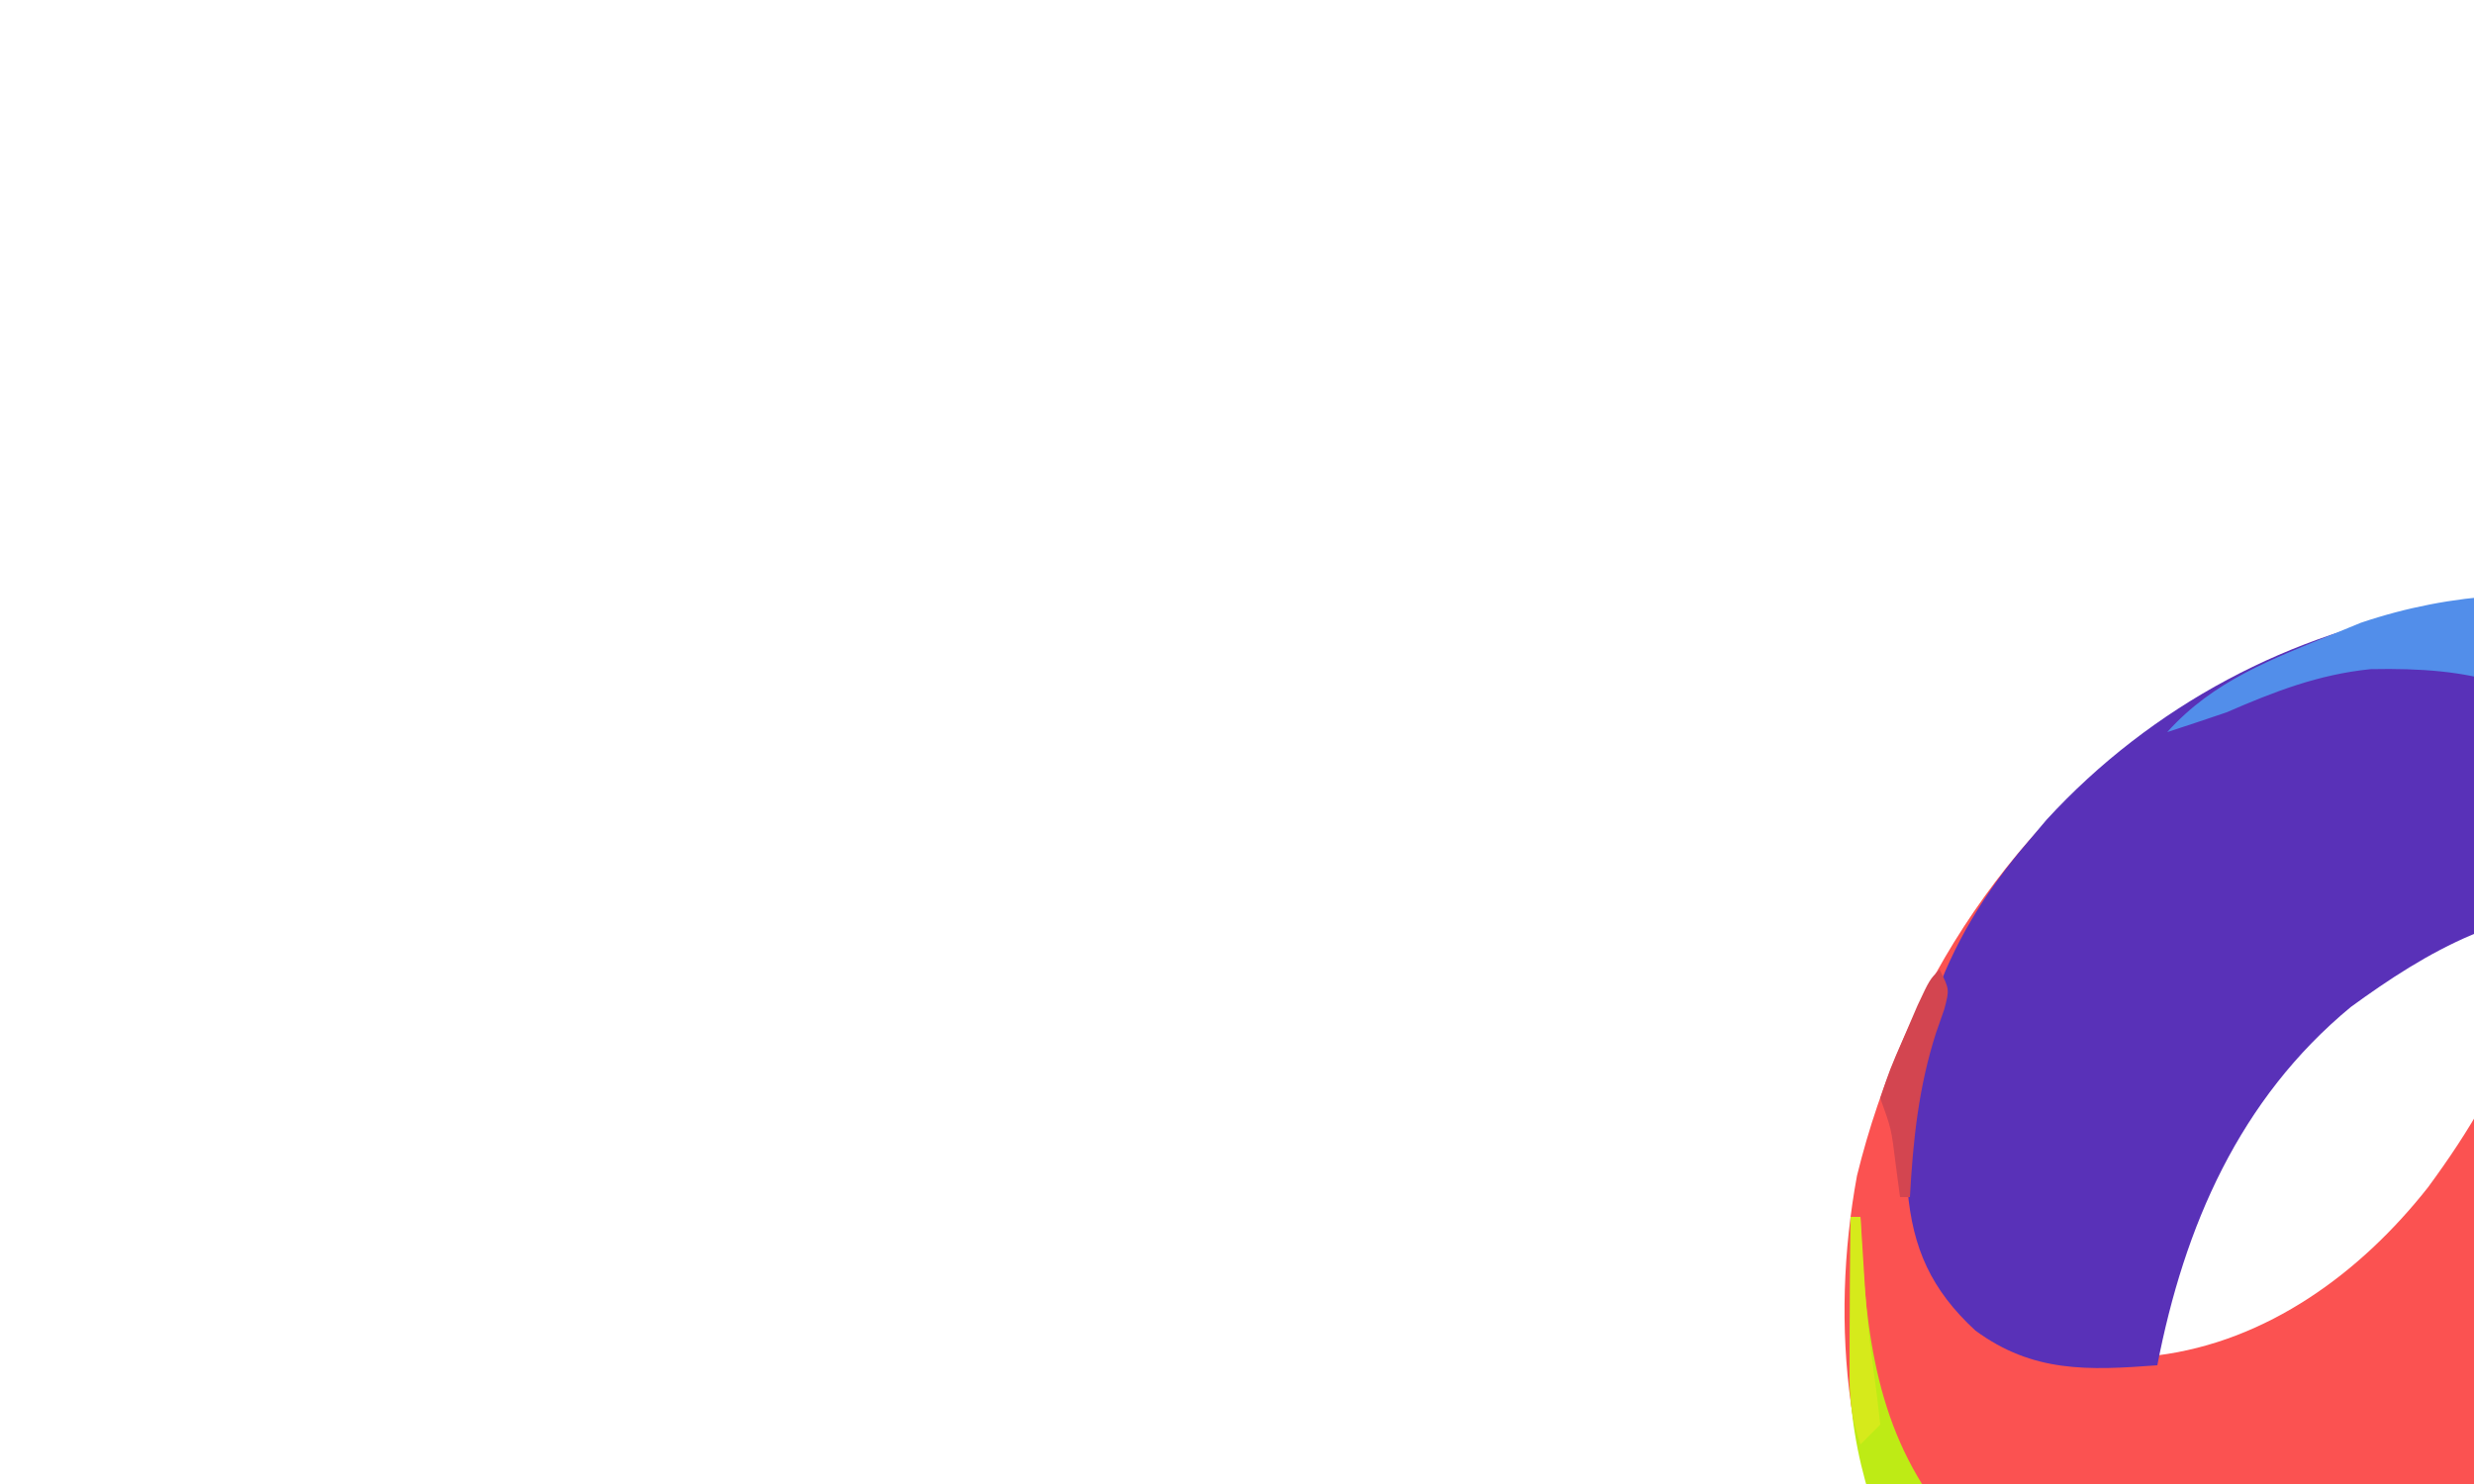
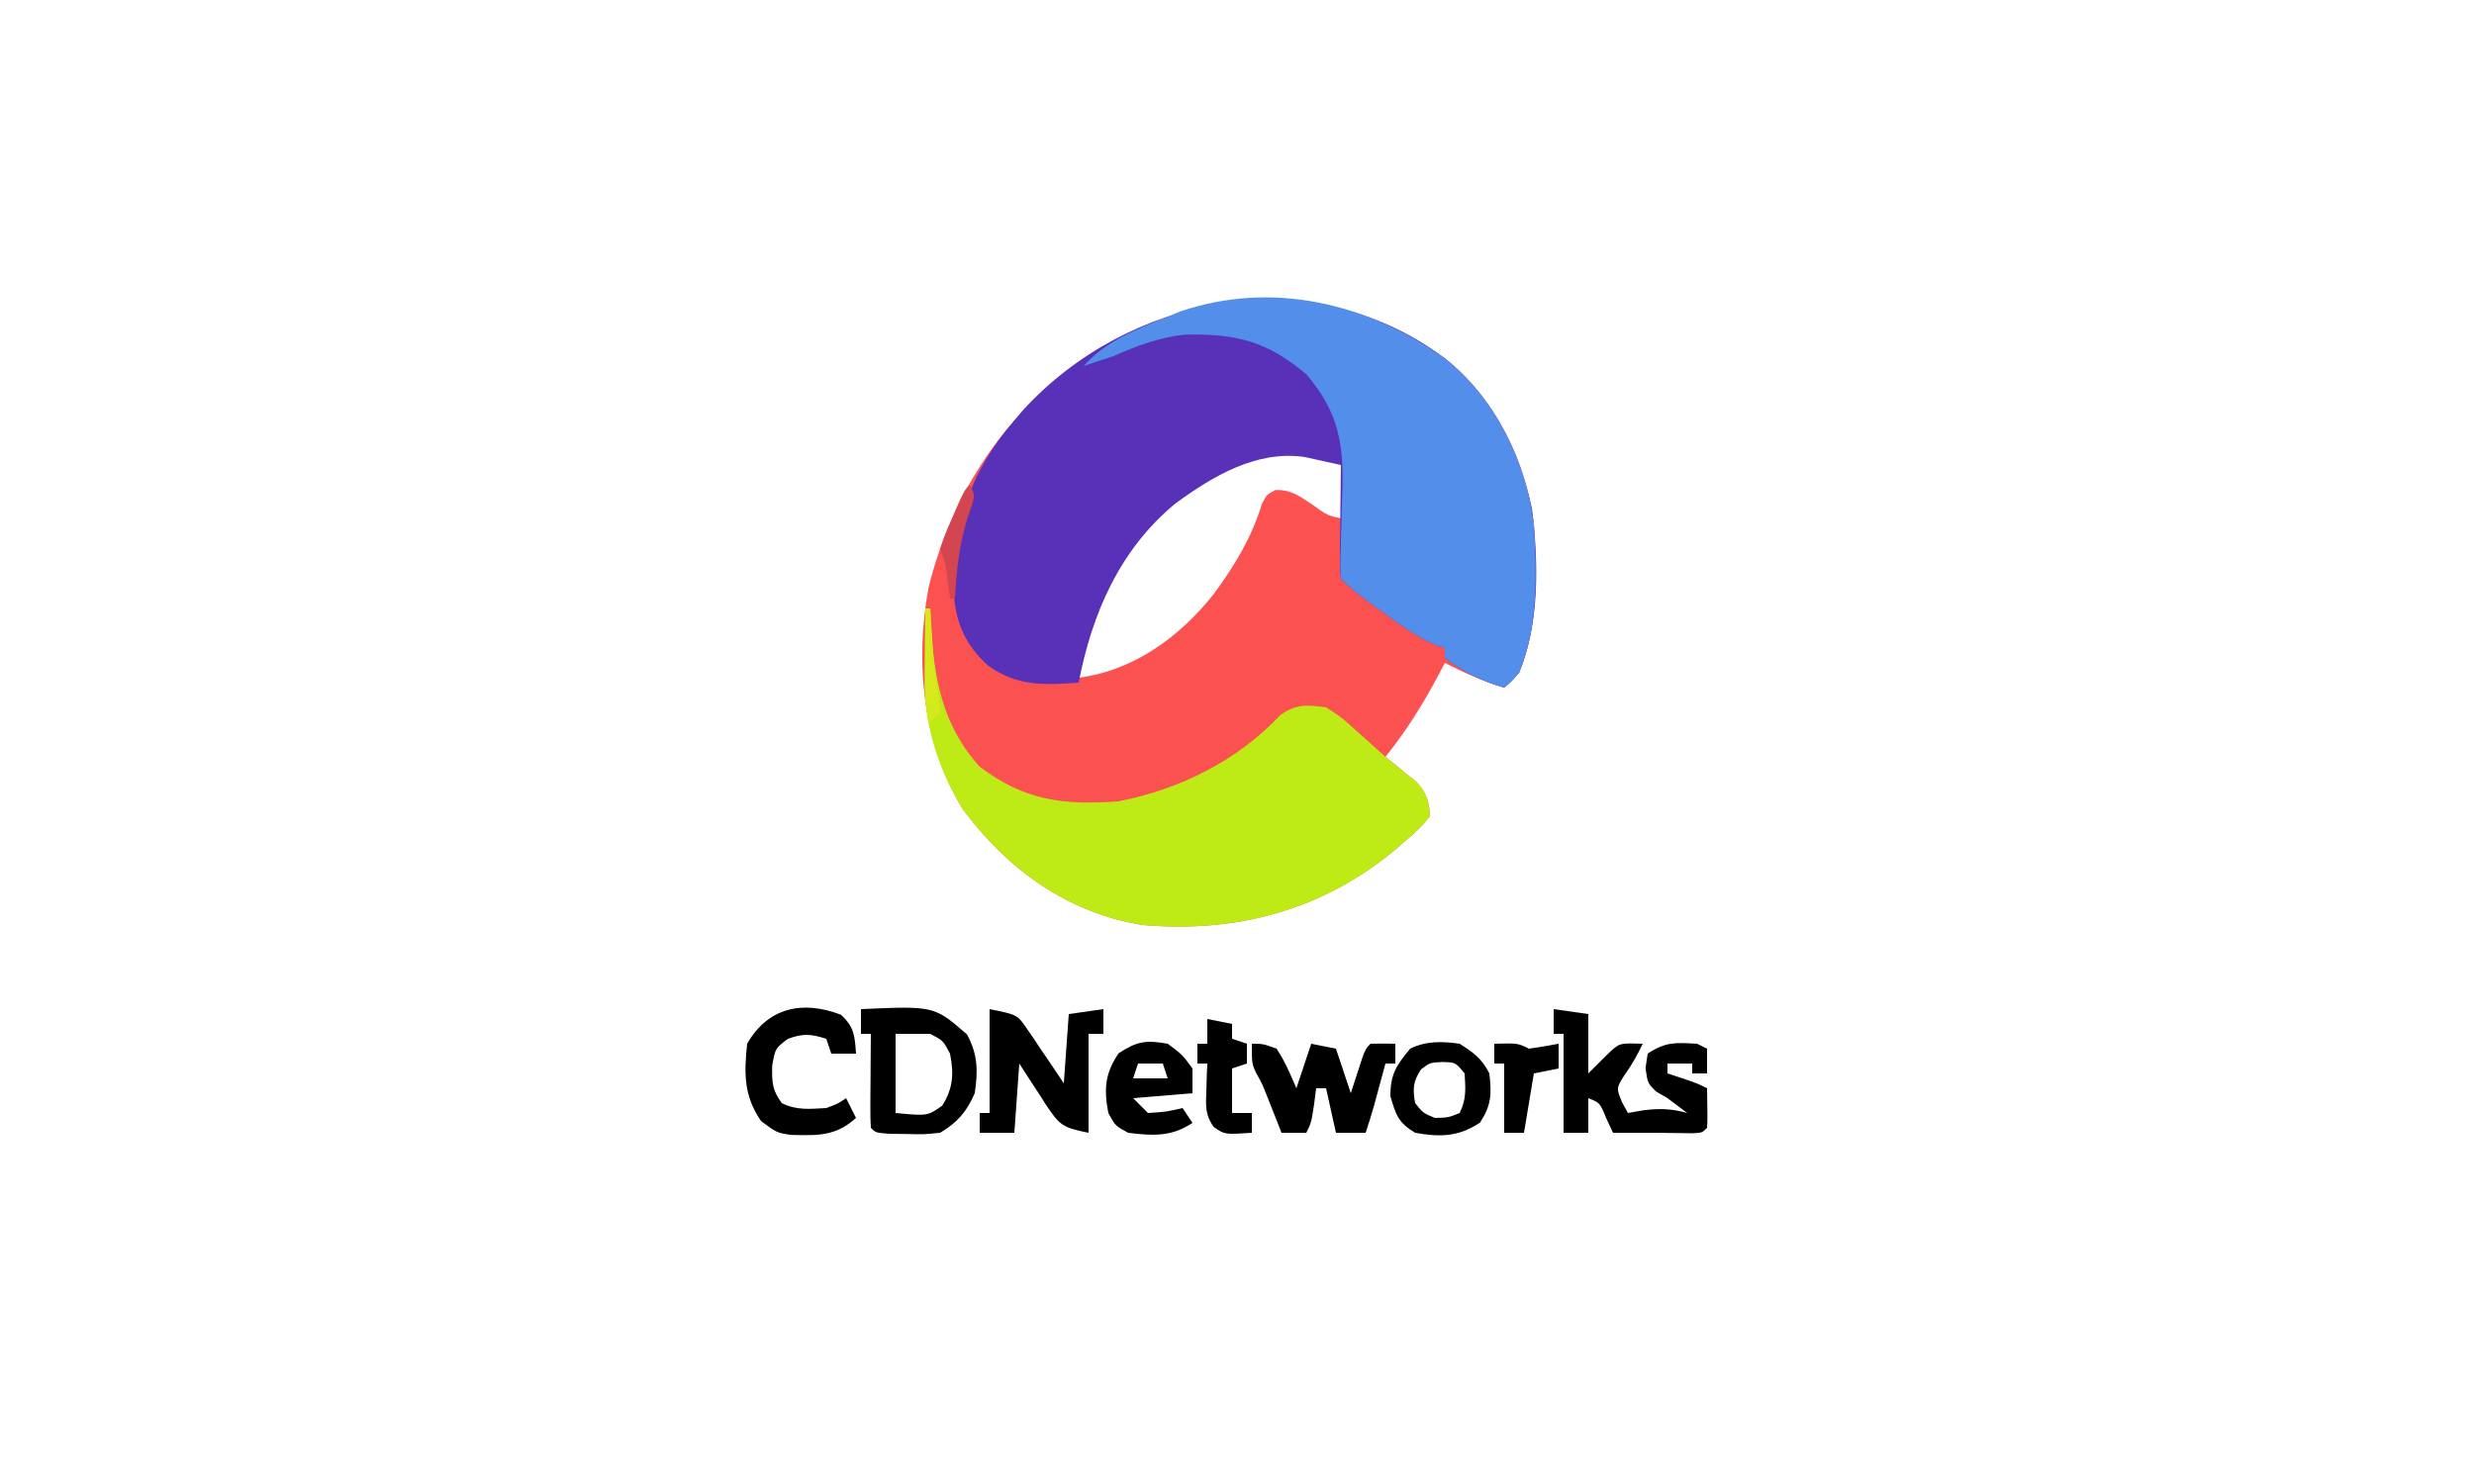
- <svg xmlns="http://www.w3.org/2000/svg" version="1.1" width="100%" height="100%" viewBox="0 0 250 150" preserveAspectRatio="xMidYMid meet">
+ <svg xmlns="http://www.w3.org/2000/svg" version="1.1" width="100%" height="100%" viewBox="0 0 500 300" preserveAspectRatio="xMidYMid meet">
  <path d="M0 0 C10.226 8.045 16.514 20.836 18.07 33.633 C18.694 43.624 18.973 54.238 15.07 63.633 C13.465 65.449 13.465 65.449 12.07 66.633 C7.836 65.322 3.996 63.689 0.07 61.633 C-0.293 62.334 -0.657 63.035 -1.031 63.758 C-4.23 69.794 -7.635 75.318 -11.93 80.633 C-11.364 81.08 -10.798 81.527 -10.215 81.988 C-9.481 82.593 -8.748 83.197 -7.992 83.82 C-7.261 84.412 -6.53 85.004 -5.777 85.613 C-3.6 87.993 -3.101 89.432 -2.93 92.633 C-4.543 94.676 -5.936 96.012 -7.93 97.633 C-8.539 98.169 -9.149 98.705 -9.777 99.258 C-24.529 111.61 -41.984 116.281 -60.93 114.633 C-76.187 112.212 -88.268 103.419 -97.395 91.164 C-105.442 77.895 -107.055 61.589 -104.281 46.477 C-99.574 27.327 -88.378 10.101 -71.57 -0.562 C-48.196 -14.696 -22.72 -16.097 0 0 Z M-59.641 33.148 C-67.729 41.926 -73.047 52.712 -73.93 64.633 C-62.809 63.231 -53.39 56.293 -46.578 47.648 C-42.38 41.931 -38.965 36.304 -36.879 29.461 C-35.93 27.633 -35.93 27.633 -34.145 26.684 C-30.997 26.611 -29.41 27.855 -26.805 29.57 C-23.613 31.89 -23.613 31.89 -19.93 32.633 C-19.849 30.842 -19.791 29.05 -19.742 27.258 C-19.707 26.26 -19.673 25.262 -19.637 24.234 C-19.733 23.376 -19.83 22.517 -19.93 21.633 C-33.098 12.854 -49.978 24.008 -59.641 33.148 Z " fill="#FB5251" transform="translate(291.9297,72.36719)" />
  <path d="M0 0 C10.648 7.544 16.886 19.235 19.617 31.852 C20.927 42.628 21.219 54.844 17 65 C15.395 66.816 15.395 66.816 14 68 C9.396 66.684 5.817 64.908 2 62 C2 61.34 2 60.68 2 60 C1.323 59.773 0.646 59.546 -0.051 59.312 C-3.797 57.645 -6.888 55.413 -10.188 53 C-10.816 52.549 -11.444 52.098 -12.092 51.633 C-14.54 49.863 -16.861 48.139 -19 46 C-19.227 43.662 -19.227 43.662 -19.195 40.773 C-19.189 39.742 -19.182 38.711 -19.176 37.648 C-19.151 36.028 -19.151 36.028 -19.125 34.375 C-19.116 33.287 -19.107 32.199 -19.098 31.078 C-19.074 28.385 -19.041 25.693 -19 23 C-20.562 22.647 -22.126 22.306 -23.691 21.969 C-24.562 21.777 -25.433 21.586 -26.33 21.389 C-36.053 19.973 -44.868 25.259 -52.449 30.785 C-63.7 40.088 -69.282 52.956 -72 67 C-78.991 67.524 -84.565 67.763 -90.379 63.496 C-94.859 59.362 -96.724 55.18 -97.238 49.258 C-97.568 35.347 -94.109 24.554 -85 14 C-84.404 13.294 -83.809 12.587 -83.195 11.859 C-61.986 -11.262 -26.149 -18.131 0 0 Z " fill="#5931B8" transform="translate(290,71)" />
  <path d="M0 0 C10.226 8.045 16.514 20.836 18.07 33.633 C18.694 43.624 18.973 54.238 15.07 63.633 C13.465 65.449 13.465 65.449 12.07 66.633 C7.466 65.317 3.887 63.541 0.07 60.633 C0.07 59.973 0.07 59.313 0.07 58.633 C-0.606 58.406 -1.283 58.179 -1.98 57.945 C-5.727 56.278 -8.818 54.046 -12.117 51.633 C-12.746 51.182 -13.374 50.73 -14.021 50.266 C-16.469 48.496 -18.79 46.772 -20.93 44.633 C-21.077 41.795 -21.077 41.795 -20.949 38.191 C-20.92 36.885 -20.891 35.578 -20.861 34.232 C-20.806 32.161 -20.743 30.09 -20.662 28.019 C-20.283 17.683 -21.163 11.246 -27.887 3.328 C-35.773 -3.346 -42.004 -4.942 -52.387 -4.73 C-57.661 -4.19 -62.102 -2.465 -66.93 -0.367 C-68.926 0.31 -70.924 0.982 -72.93 1.633 C-68.244 -3.594 -62.318 -5.749 -55.93 -8.367 C-55.085 -8.714 -54.241 -9.061 -53.371 -9.418 C-34.713 -15.717 -15.579 -11.038 0 0 Z " fill="#528EEA" transform="translate(291.9297,72.36719)" />
  <path d="M0 0 C0.33 0 0.66 0 1 0 C1.037 0.906 1.075 1.812 1.113 2.746 C1.715 13.895 3.288 23.455 11 32 C20.064 38.83 27.801 39.808 39 39 C51.444 36.592 63.119 30.77 71.805 21.504 C75.049 19.281 77.15 19.459 81 20 C84.027 21.941 84.027 21.941 86.938 24.562 C87.706 25.245 87.706 25.245 88.49 25.942 C90 27.287 91.5 28.643 93 30 C96.283 32.672 96.283 32.672 99.574 35.332 C101.441 37.516 101.796 39.156 102 42 C100.387 44.043 98.993 45.38 97 47 C96.39 47.536 95.781 48.072 95.152 48.625 C80.401 60.978 62.945 65.648 44 64 C28.743 61.579 16.661 52.786 7.535 40.531 C2.917 32.916 -0.155 24.08 -0.098 15.137 C-0.094 14.25 -0.091 13.364 -0.088 12.451 C-0.08 11.539 -0.071 10.627 -0.062 9.688 C-0.058 8.756 -0.053 7.825 -0.049 6.865 C-0.037 4.577 -0.021 2.288 0 0 Z " fill="#BEEB15" transform="translate(187,123)" />
  <path d="M0 0 C2.31 0.33 4.62 0.66 7 1 C7 4.96 7 8.92 7 13 C7.804 12.196 8.609 11.391 9.438 10.562 C13 7 13 7 15.562 6.938 C16.769 6.968 16.769 6.968 18 7 C16.883 9.319 15.758 11.337 14.25 13.438 C12.654 15.982 12.654 15.982 13.812 18.812 C14.204 19.534 14.596 20.256 15 21 C16.052 20.814 17.104 20.629 18.188 20.438 C21.571 20.049 23.764 20.118 27 21 C26.422 20.567 25.845 20.134 25.25 19.688 C24.508 19.131 23.765 18.574 23 18 C22.258 17.567 21.515 17.134 20.75 16.688 C19 15 19 15 18.562 11.938 C18.707 10.968 18.851 9.999 19 9 C22.669 6.554 24.672 6.764 29 7 C29.66 7.33 30.32 7.66 31 8 C31 9.65 31 11.3 31 13 C30.01 13 29.02 13 28 13 C28 12.34 28 11.68 28 11 C26.35 11 24.7 11 23 11 C23 11.66 23 12.32 23 13 C23.949 13.309 24.898 13.619 25.875 13.938 C29 15 29 15 31 16 C31.098 22.152 31.098 22.152 31 24 C30 25 30 25 28.039 25.098 C26.844 25.08 26.844 25.08 25.625 25.062 C24.438 25.049 24.438 25.049 23.227 25.035 C22.492 25.024 21.757 25.012 21 25 C20.01 25 19.02 25 18 25 C16 25 14 25 12 25 C11.319 23.546 11.319 23.546 10.625 22.062 C9.342 18.929 9.342 18.929 7 18 C7 20.31 7 22.62 7 25 C5.35 25 3.7 25 2 25 C2 18.4 2 11.8 2 5 C1.34 5 0.68 5 0 5 C0 3.35 0 1.7 0 0 Z " fill="#000000" transform="translate(314,204)" />
  <path d="M0 0 C5.625 1.125 5.625 1.125 7.676 4.16 C8.111 4.789 8.546 5.417 8.994 6.064 C9.647 7.053 9.647 7.053 10.312 8.062 C10.767 8.726 11.221 9.389 11.689 10.072 C12.806 11.706 13.905 13.352 15 15 C15.33 10.38 15.66 5.76 16 1 C19.465 0.505 19.465 0.505 23 0 C23 1.65 23 3.3 23 5 C22.01 5 21.02 5 20 5 C20 11.6 20 18.2 20 25 C14.731 23.946 14.175 23.5 11.361 19.291 C10.78 18.374 10.78 18.374 10.188 17.438 C9.577 16.514 9.577 16.514 8.955 15.572 C7.957 14.057 6.976 12.53 6 11 C5.67 15.62 5.34 20.24 5 25 C2.69 25 0.38 25 -2 25 C-2 23.68 -2 22.36 -2 21 C-1.34 21 -0.68 21 0 21 C0 14.07 0 7.14 0 0 Z " fill="#000000" transform="translate(200,204)" />
  <path d="M0 0 C14.806 -0.656 14.806 -0.656 21.438 5.125 C23.621 9.143 23.676 12.52 23 17 C21.369 20.75 19.494 22.907 16 25 C12.801 25.328 12.801 25.328 9.312 25.25 C8.154 25.235 6.995 25.219 5.801 25.203 C3 25 3 25 2 24 C1.913 22.584 1.893 21.164 1.902 19.746 C1.906 18.892 1.909 18.038 1.912 17.158 C1.92 16.26 1.929 15.363 1.938 14.438 C1.942 13.536 1.947 12.634 1.951 11.705 C1.963 9.47 1.979 7.235 2 5 C1.34 5 0.68 5 0 5 C0 3.35 0 1.7 0 0 Z M7 5 C7 10.28 7 15.56 7 21 C13.483 21.611 13.483 21.611 16.438 19.5 C18.638 15.979 18.804 13.046 18 9 C16.603 6.353 16.603 6.353 14 5 C11.69 5 9.38 5 7 5 Z " fill="#000000" transform="translate(174,204)" />
  <path d="M0 0 C2.25 0 2.25 0 5 1 C6.702 3.572 7.776 6.145 9 9 C9.99 6.03 10.98 3.06 12 0 C13.65 0.33 15.3 0.66 17 1 C17.99 3.97 18.98 6.94 20 10 C20.474 8.536 20.949 7.071 21.438 5.562 C22.875 1.125 22.875 1.125 24 0 C25.666 -0.041 27.334 -0.043 29 0 C29 1.32 29 2.64 29 4 C28.34 4 27.68 4 27 4 C26.795 4.759 26.59 5.519 26.379 6.301 C26.109 7.295 25.84 8.289 25.562 9.312 C25.296 10.299 25.029 11.285 24.754 12.301 C24.219 14.215 23.629 16.114 23 18 C21.02 18 19.04 18 17 18 C16.34 15.03 15.68 12.06 15 9 C14.34 9 13.68 9 13 9 C12.856 10.114 12.711 11.227 12.562 12.375 C12 16 12 16 11 18 C9.35 18 7.7 18 6 18 C5.734 17.325 5.469 16.649 5.195 15.953 C4.842 15.061 4.489 14.169 4.125 13.25 C3.777 12.368 3.429 11.487 3.07 10.578 C2.071 8.044 2.071 8.044 0.867 5.922 C0 4 0 4 0 0 Z " fill="#000000" transform="translate(253,211)" />
  <path d="M0 0 C2.705 2.459 2.824 4.303 3.062 7.875 C1.413 7.875 -0.237 7.875 -1.938 7.875 C-2.268 6.885 -2.598 5.895 -2.938 4.875 C-6.051 3.896 -7.581 3.745 -10.688 4.875 C-13.249 6.785 -13.249 6.785 -13.875 10.312 C-13.934 13.695 -13.899 15.191 -11.938 17.875 C-8.913 19.387 -6.275 19.048 -2.938 18.875 C-0.584 17.994 -0.584 17.994 1.062 16.875 C1.722 18.195 2.382 19.515 3.062 20.875 C-1.095 24.623 -4.681 24.423 -10.078 24.305 C-12.938 23.875 -12.938 23.875 -16.125 21.5 C-19.618 16.441 -19.576 11.925 -18.938 5.875 C-14.73 -1.488 -7.71 -2.953 0 0 Z " fill="#000000" transform="translate(169.9375,205.125)" />
  <path d="M0 0 C2.81 1.794 4.509 3.019 6 6 C6.477 10.214 6.432 12.324 4.125 15.938 C-0.244 18.821 -3.903 18.913 -9 18 C-12.423 15.913 -12.864 14.46 -14 10.625 C-14 6.163 -12.82 4.384 -10 1 C-6.798 -0.601 -3.474 -0.499 0 0 Z M-7.812 5.188 C-9.441 7.672 -9.51 9.087 -9 12 C-7.404 14.01 -7.404 14.01 -5 15 C-2.329 14.933 -2.329 14.933 0 14 C1.381 11.237 1.191 9.053 1 6 C-0.822 3.77 -0.822 3.77 -3.438 3.688 C-5.999 3.808 -5.999 3.808 -7.812 5.188 Z " fill="#000000" transform="translate(295,211)" />
  <path d="M0 0 C2.938 2.188 2.938 2.188 5 5 C5 6.65 5 8.3 5 10 C-0.94 10.495 -0.94 10.495 -7 11 C-6.01 11.99 -5.02 12.98 -4 14 C-0.355 13.765 -0.355 13.765 3 13 C3.99 14.485 3.99 14.485 5 16 C0.748 18.835 -3.011 18.629 -8 18 C-10.625 16.562 -10.625 16.562 -12 14 C-12.925 9.185 -12.703 6.044 -9.938 1.938 C-6.218 -0.516 -4.377 -0.782 0 0 Z M-6 4 C-6.33 4.99 -6.66 5.98 -7 7 C-4.69 7 -2.38 7 0 7 C-0.33 6.01 -0.66 5.02 -1 4 C-2.65 4 -4.3 4 -6 4 Z " fill="#000000" transform="translate(236,211)" />
  <path d="M0 0 C1.65 0.33 3.3 0.66 5 1 C5 1.99 5 2.98 5 4 C5.99 4.33 6.98 4.66 8 5 C8 6.32 8 7.64 8 9 C7.01 9.33 6.02 9.66 5 10 C5 12.97 5 15.94 5 19 C6.32 19 7.64 19 9 19 C9 20.32 9 21.64 9 23 C3.532 23.365 3.532 23.365 1.312 21.844 C-0.52 19.27 -0.298 17.435 -0.188 14.312 C-0.16 13.319 -0.133 12.325 -0.105 11.301 C-0.071 10.542 -0.036 9.782 0 9 C-0.66 9 -1.32 9 -2 9 C-2 7.68 -2 6.36 -2 5 C-1.34 5 -0.68 5 0 5 C0 3.35 0 1.7 0 0 Z " fill="#000000" transform="translate(244,206)" />
  <path d="M0 0 C4.75 -0.125 4.75 -0.125 7 1 C9.008 0.719 11.01 0.389 13 0 C13 1.65 13 3.3 13 5 C11.35 5.33 9.7 5.66 8 6 C7.34 9.96 6.68 13.92 6 18 C4.68 18 3.36 18 2 18 C2 13.38 2 8.76 2 4 C1.34 4 0.68 4 0 4 C0 2.68 0 1.36 0 0 Z " fill="#000000" transform="translate(302,211)" />
  <path d="M0 0 C1 2 1 2 0.477 3.996 C0.055 5.205 0.055 5.205 -0.375 6.438 C-2.132 11.932 -2.684 17.261 -3 23 C-3.33 23 -3.66 23 -4 23 C-4.144 21.907 -4.289 20.814 -4.438 19.688 C-4.883 16.069 -4.883 16.069 -6 13 C-5.039 10.117 -5.039 10.117 -3.625 6.875 C-3.164 5.8 -2.702 4.725 -2.227 3.617 C-1 1 -1 1 0 0 Z " fill="#D34550" transform="translate(196,98)" />
  <path d="M0 0 C0.33 0 0.66 0 1 0 C1.061 0.929 1.121 1.859 1.184 2.816 C1.653 10.565 1.653 10.565 2.688 18.25 C2.791 19.157 2.894 20.065 3 21 C2.34 21.66 1.68 22.32 1 23 C0.039 20.117 -0.117 18.323 -0.098 15.332 C-0.094 14.439 -0.091 13.547 -0.088 12.627 C-0.08 11.698 -0.071 10.769 -0.062 9.812 C-0.058 8.872 -0.053 7.932 -0.049 6.963 C-0.037 4.642 -0.021 2.321 0 0 Z " fill="#D6EA1B" transform="translate(187,123)" />
</svg>
